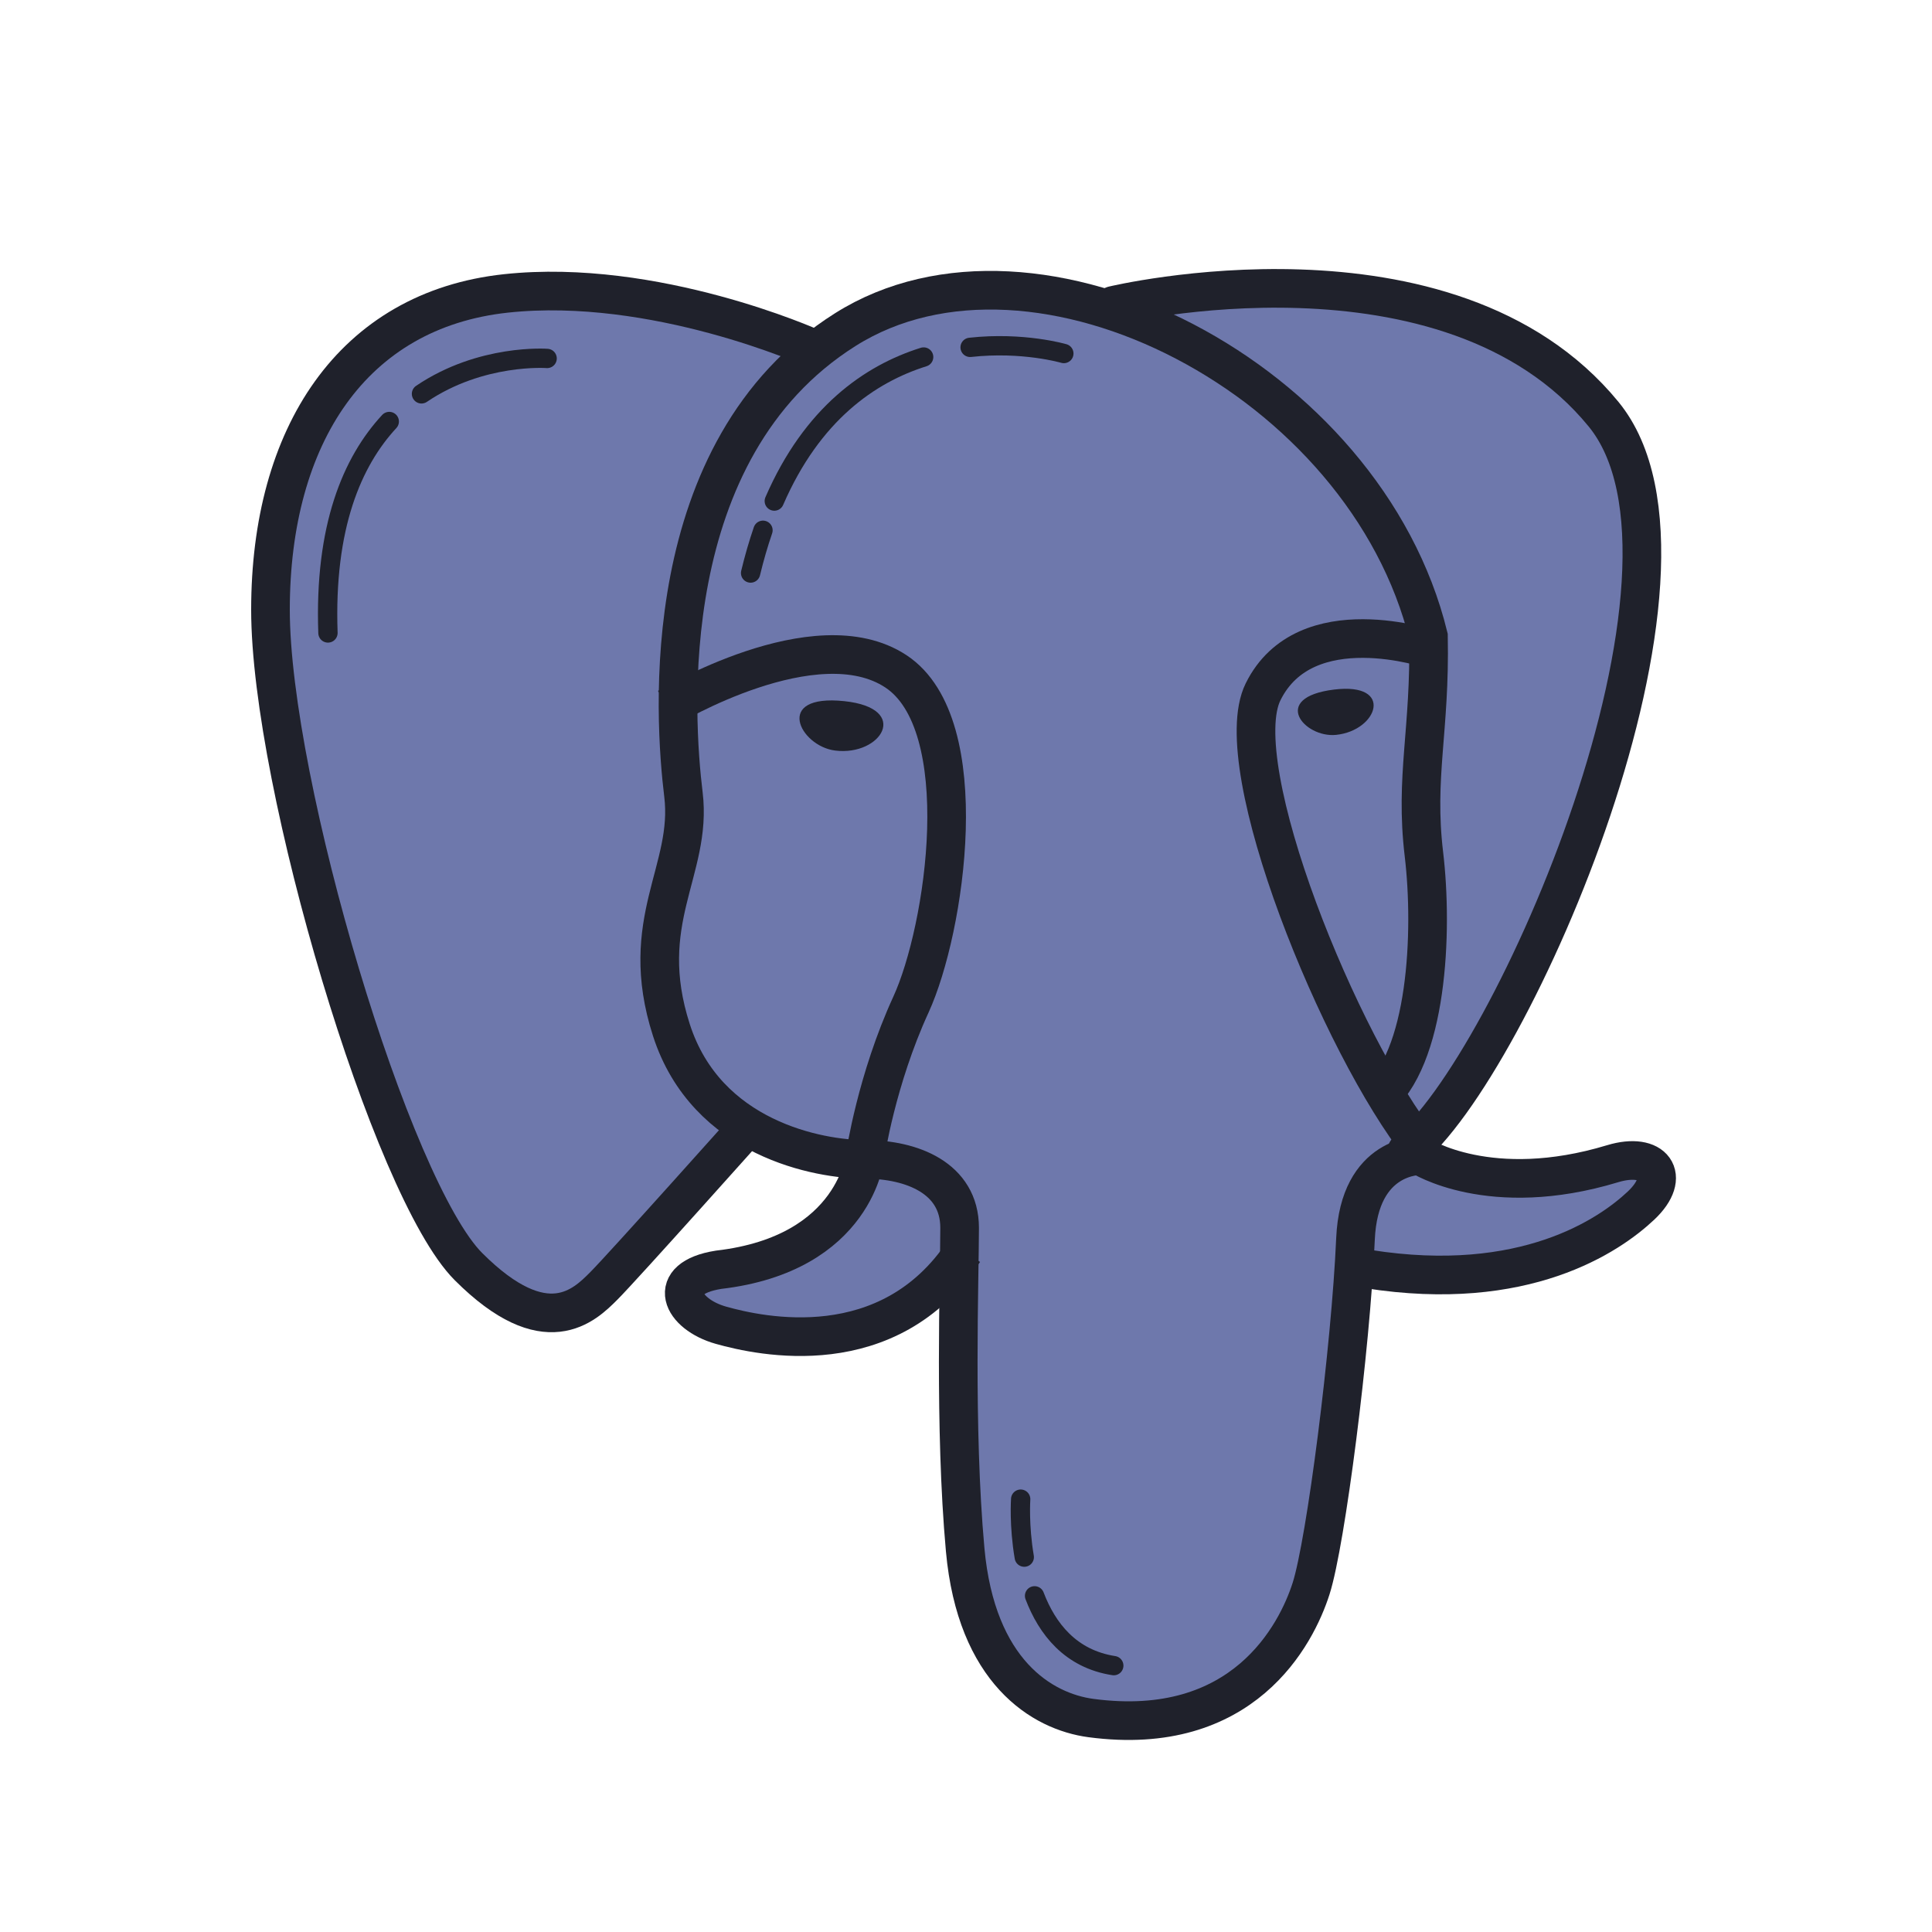
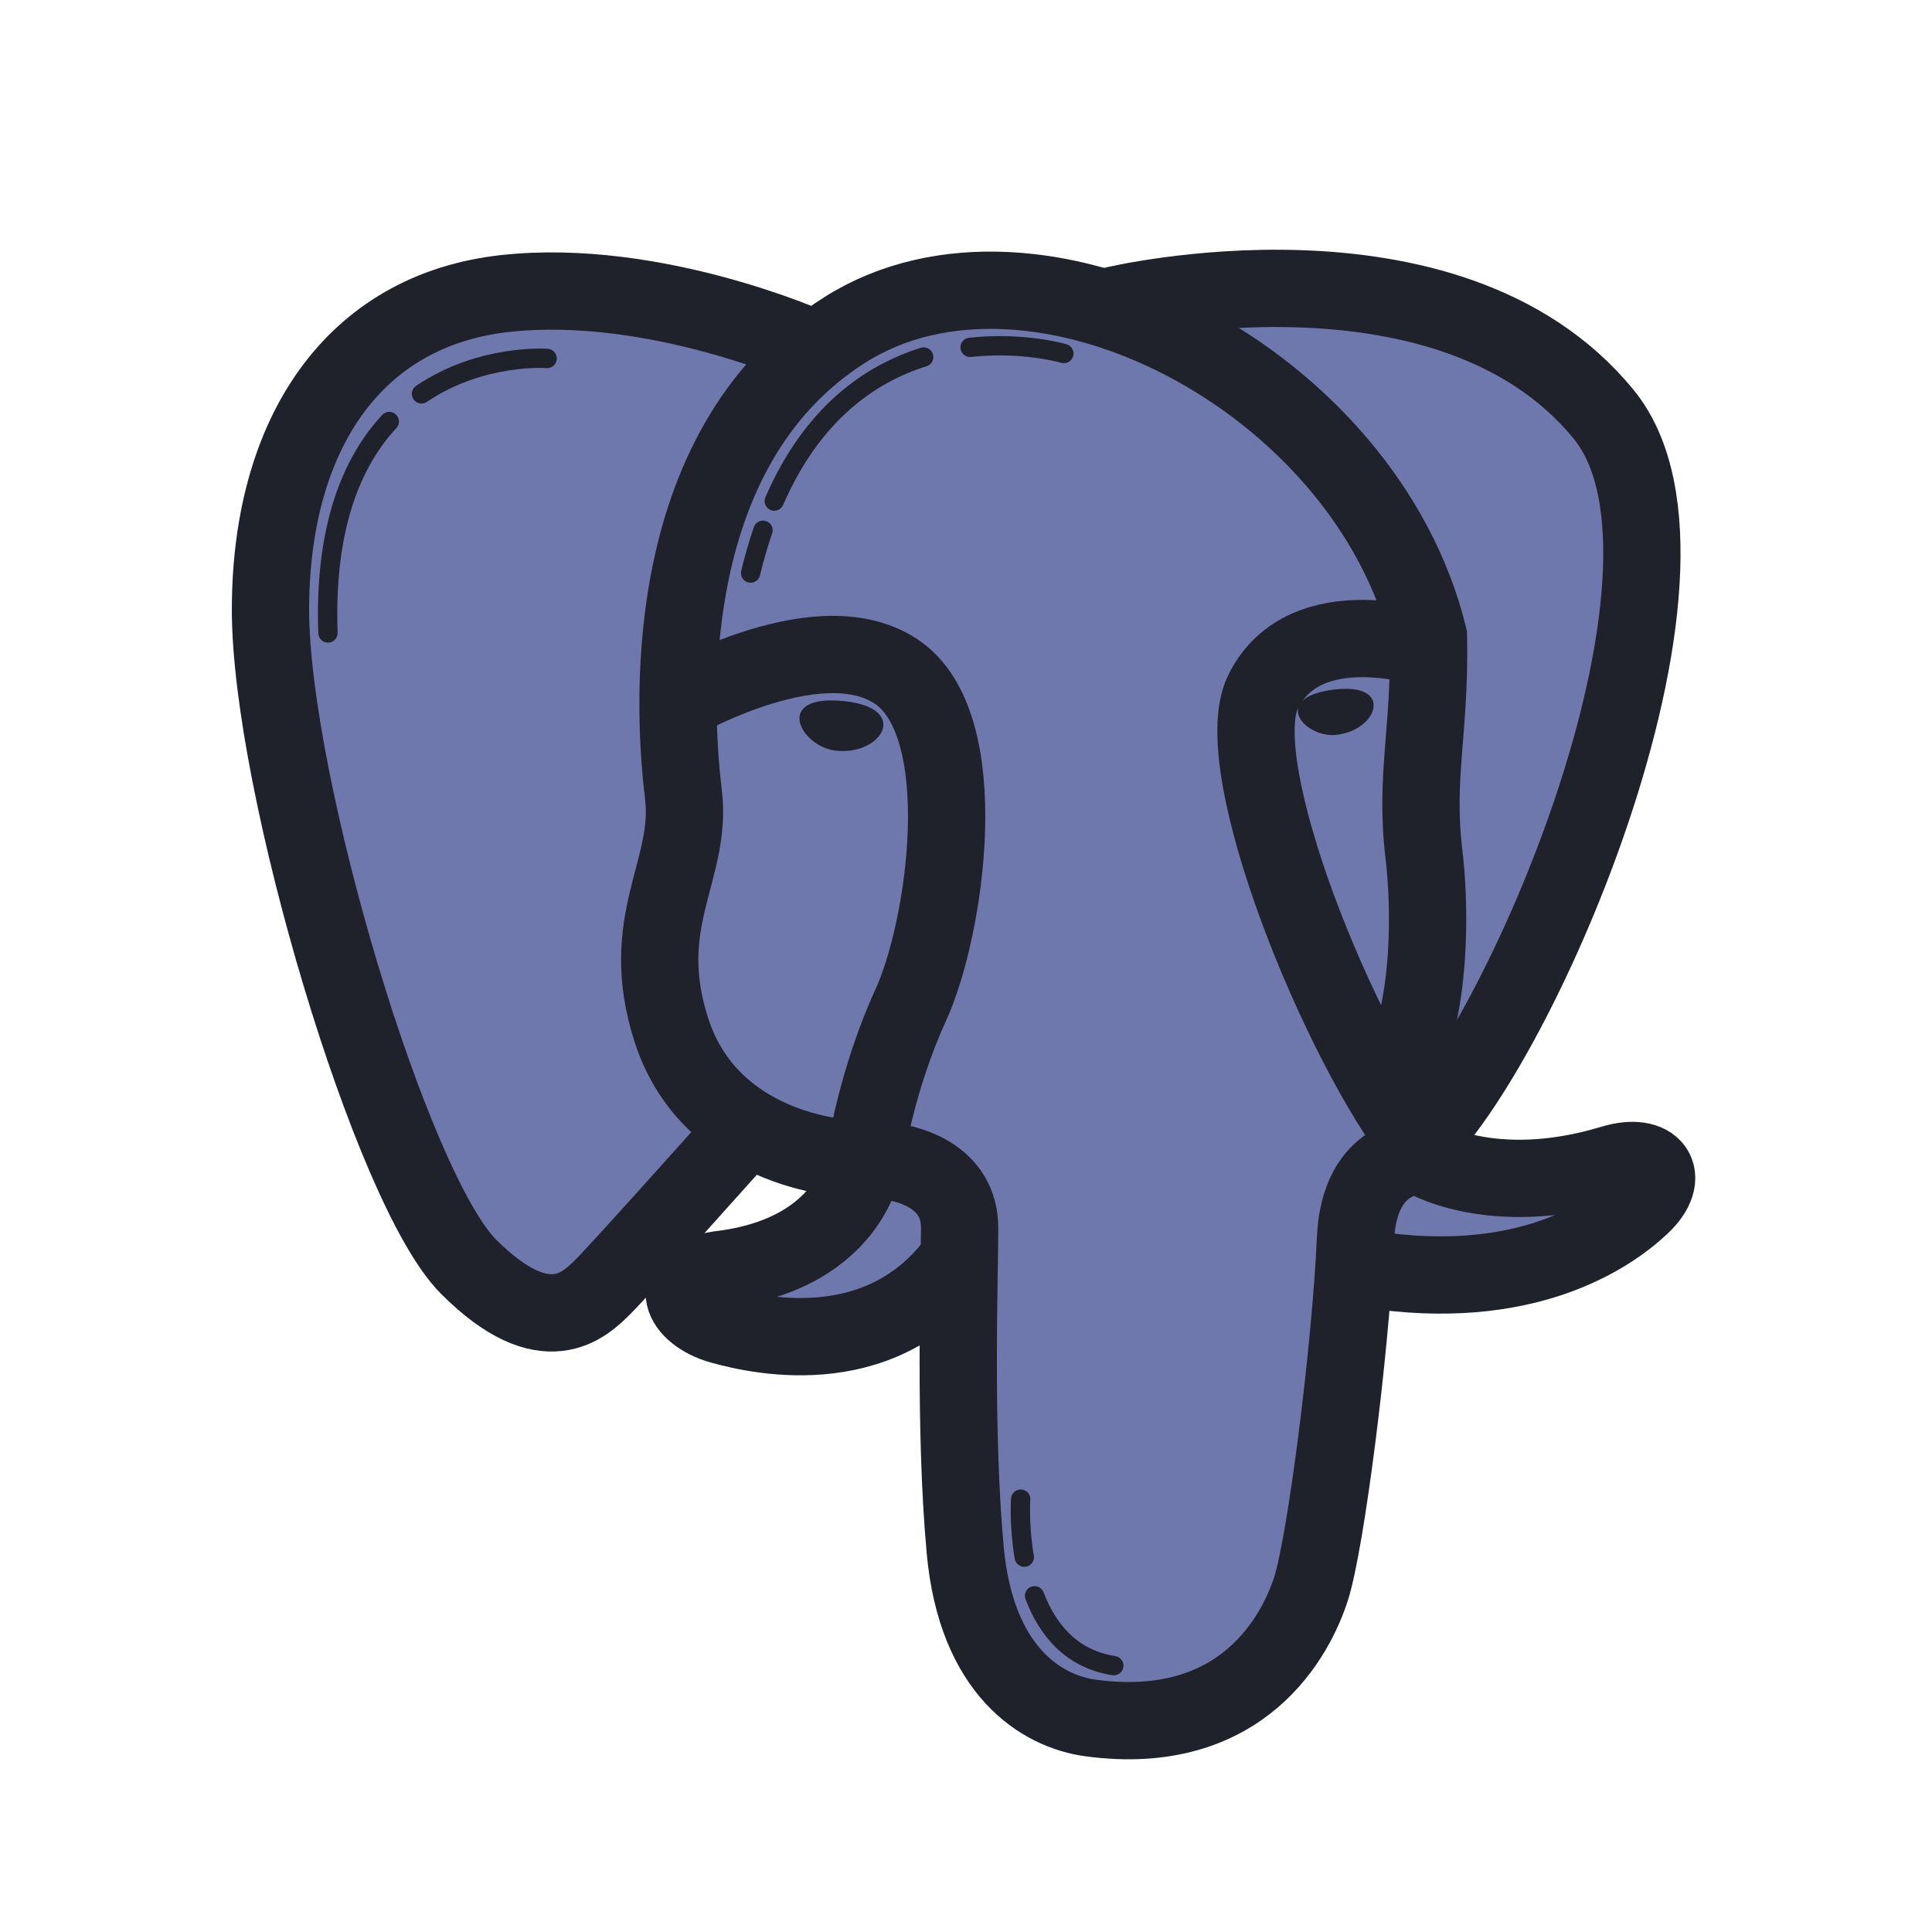
- <svg xmlns="http://www.w3.org/2000/svg" viewBox="0 0 100 100" width="200px" height="200px" baseProfile="basic">
+ <svg xmlns="http://www.w3.org/2000/svg" viewBox="0 0 100 100" width="400px" height="400px" baseProfile="basic">
  <path fill="#6e78ac" d="M83.242,60.482c-6.349,1.924-9.957-0.415-9.957-0.415s-0.006,0-0.007,0l-0.394-0.488 c0.131-0.117,0.264-0.242,0.4-0.381l0.019-0.017l-0.001-0.002c5.639-5.753,15.838-29.562,9.749-37.378 c-8.553-10.979-25.66-5.745-25.66-5.745l0.064,0.183c-4.889-1.666-9.947-1.625-13.851,0.838c-0.661,0.417-1.273,0.873-1.844,1.357 l0.014-0.187c0,0-8.149-3.213-15.851-2.383c-7.954,0.857-12.319,6.83-12.319,15.83s6.17,30.553,10.17,34.553s6,2,7,1 c0.896-0.896,6.588-7.387,7.771-8.738c2.143,1.4,4.575,1.743,5.983,1.748c-0.184,0.991-1.31,4.988-7.562,5.714 c-2.809,0.447-1.915,2.298,0.128,2.872c2.002,0.563,8.415,1.967,12.335-3.509c-0.052,3.397-0.183,9.771,0.304,15.126 c0.574,6.319,3.983,8.376,6.511,8.713c7.878,1.048,10.628-4.308,11.394-6.702c0.702-2.194,1.839-10.809,2.213-16.588l0.503-0.089 l-0.004,0.05c8.106,1.277,12.734-1.66,14.362-3.191C86.338,61.12,85.349,59.844,83.242,60.482z" />
-   <path fill="none" stroke="#1f212b" stroke-miterlimit="10" stroke-width="2" d="M39,58c0,0-6.75,7.562-7.75,8.562s-3,3-7-1 s-10.25-25-10.25-34s4.234-15.518,12.188-16.375C33.89,14.358,42,18,42,18" />
-   <path fill="none" stroke="#1f212b" stroke-miterlimit="10" stroke-width="2" d="M71.213,56.947 c2.681-2.106,2.968-8.713,2.489-12.734c-0.479-4.021,0.331-6.392,0.235-11.275C70.682,19.629,53.612,10.839,43.75,17.062 s-8.854,20.137-8.375,24.062s-2.444,6.539-0.625,12.188s7.644,6.698,10.037,6.698c2.394,0,4.883,0.957,4.883,3.543 s-0.287,10.34,0.287,16.66c0.574,6.319,3.983,8.376,6.511,8.713c7.878,1.048,10.628-4.309,11.394-6.702s2.052-12.439,2.298-18.096 c0.191-4.404,3.351-4.309,3.351-4.309s3.608,2.339,9.957,0.415c2.106-0.638,3.096,0.638,1.468,2.17 c-1.628,1.532-6.017,4.56-14.124,3.283" />
-   <path fill="none" stroke="#1f212b" stroke-miterlimit="10" stroke-width="2" d="M74.085,33.617c0,0-6.523-2.242-8.71,2.195 c-1.893,3.841,3.987,18.294,8.199,23.592" />
-   <path fill="none" stroke="#1f212b" stroke-miterlimit="10" stroke-width="2" d="M34.574,36.617c0,0,7.652-4.612,11.801-1.867 S48.936,48.106,47.149,52c-1.787,3.894-2.362,7.787-2.362,7.787s-0.447,5.106-7.596,5.936c-2.809,0.447-1.915,2.298,0.128,2.872 c2.043,0.574,8.681,2.043,12.574-3.83" />
-   <path fill="none" stroke="#1f212b" stroke-linecap="round" stroke-miterlimit="10" stroke-width="2" d="M57.617,15.809 c0,0,17.356-4.174,25.383,5.629c6.553,8.003-4.766,33.882-10.191,38.158" />
+   <path fill="none" stroke="#1f212b" stroke-miterlimit="10" stroke-width="4" d="M39,58c0,0-6.75,7.562-7.75,8.562s-3,3-7-1 s-10.25-25-10.25-34s4.234-15.518,12.188-16.375C33.89,14.358,42,18,42,18" />
+   <path fill="none" stroke="#1f212b" stroke-miterlimit="10" stroke-width="4" d="M71.213,56.947 c2.681-2.106,2.968-8.713,2.489-12.734c-0.479-4.021,0.331-6.392,0.235-11.275C70.682,19.629,53.612,10.839,43.75,17.062 s-8.854,20.137-8.375,24.062s-2.444,6.539-0.625,12.188s7.644,6.698,10.037,6.698c2.394,0,4.883,0.957,4.883,3.543 s-0.287,10.34,0.287,16.66c0.574,6.319,3.983,8.376,6.511,8.713c7.878,1.048,10.628-4.309,11.394-6.702s2.052-12.439,2.298-18.096 c0.191-4.404,3.351-4.309,3.351-4.309s3.608,2.339,9.957,0.415c2.106-0.638,3.096,0.638,1.468,2.17 c-1.628,1.532-6.017,4.56-14.124,3.283" />
+   <path fill="none" stroke="#1f212b" stroke-miterlimit="10" stroke-width="4" d="M74.085,33.617c0,0-6.523-2.242-8.71,2.195 c-1.893,3.841,3.987,18.294,8.199,23.592" />
+   <path fill="none" stroke="#1f212b" stroke-miterlimit="10" stroke-width="4" d="M34.574,36.617c0,0,7.652-4.612,11.801-1.867 S48.936,48.106,47.149,52c-1.787,3.894-2.362,7.787-2.362,7.787s-0.447,5.106-7.596,5.936c-2.809,0.447-1.915,2.298,0.128,2.872 c2.043,0.574,8.681,2.043,12.574-3.83" />
+   <path fill="none" stroke="#1f212b" stroke-linecap="round" stroke-miterlimit="10" stroke-width="4" d="M57.617,15.809 c0,0,17.356-4.174,25.383,5.629c6.553,8.003-4.766,33.882-10.191,38.158" />
  <path fill="#1f212b" d="M69.154,38.037c-1.652,0.168-3.423-1.939-0.096-2.346C72.177,35.31,71.323,37.817,69.154,38.037z" />
  <path fill="#1f212b" d="M43.223,38.848c-1.824-0.23-3.212-2.945,0.481-2.556C47.165,36.657,45.619,39.151,43.223,38.848z" />
  <path fill="none" stroke="#1f212b" stroke-linecap="round" stroke-linejoin="round" stroke-miterlimit="10" d="M39.492,27.447 c-0.236,0.688-0.451,1.425-0.641,2.213" />
  <path fill="none" stroke="#1f212b" stroke-linecap="round" stroke-linejoin="round" stroke-miterlimit="10" d="M47.808,18.479 c-2.789,0.876-5.771,2.939-7.731,7.456" />
  <path fill="none" stroke="#1f212b" stroke-linecap="round" stroke-linejoin="round" stroke-miterlimit="10" d="M55.064,18.298 c0,0-2.11-0.621-4.851-0.319" />
  <path fill="none" stroke="#1f212b" stroke-linecap="round" stroke-linejoin="round" stroke-miterlimit="10" d="M20.148,21.817 c-1.921,2.074-3.369,5.451-3.173,10.945" />
  <path fill="none" stroke="#1f212b" stroke-linecap="round" stroke-linejoin="round" stroke-miterlimit="10" d="M28.319,18.553 c0,0-3.417-0.258-6.503,1.833" />
  <path fill="none" stroke="#1f212b" stroke-linecap="round" stroke-linejoin="round" stroke-miterlimit="10" d="M53.549,82.6 c0.649,1.702,1.858,3.266,4.1,3.613" />
  <path fill="none" stroke="#1f212b" stroke-linecap="round" stroke-linejoin="round" stroke-miterlimit="10" d="M52.83,77.596 c0,0-0.095,1.358,0.186,3.001" />
</svg>
